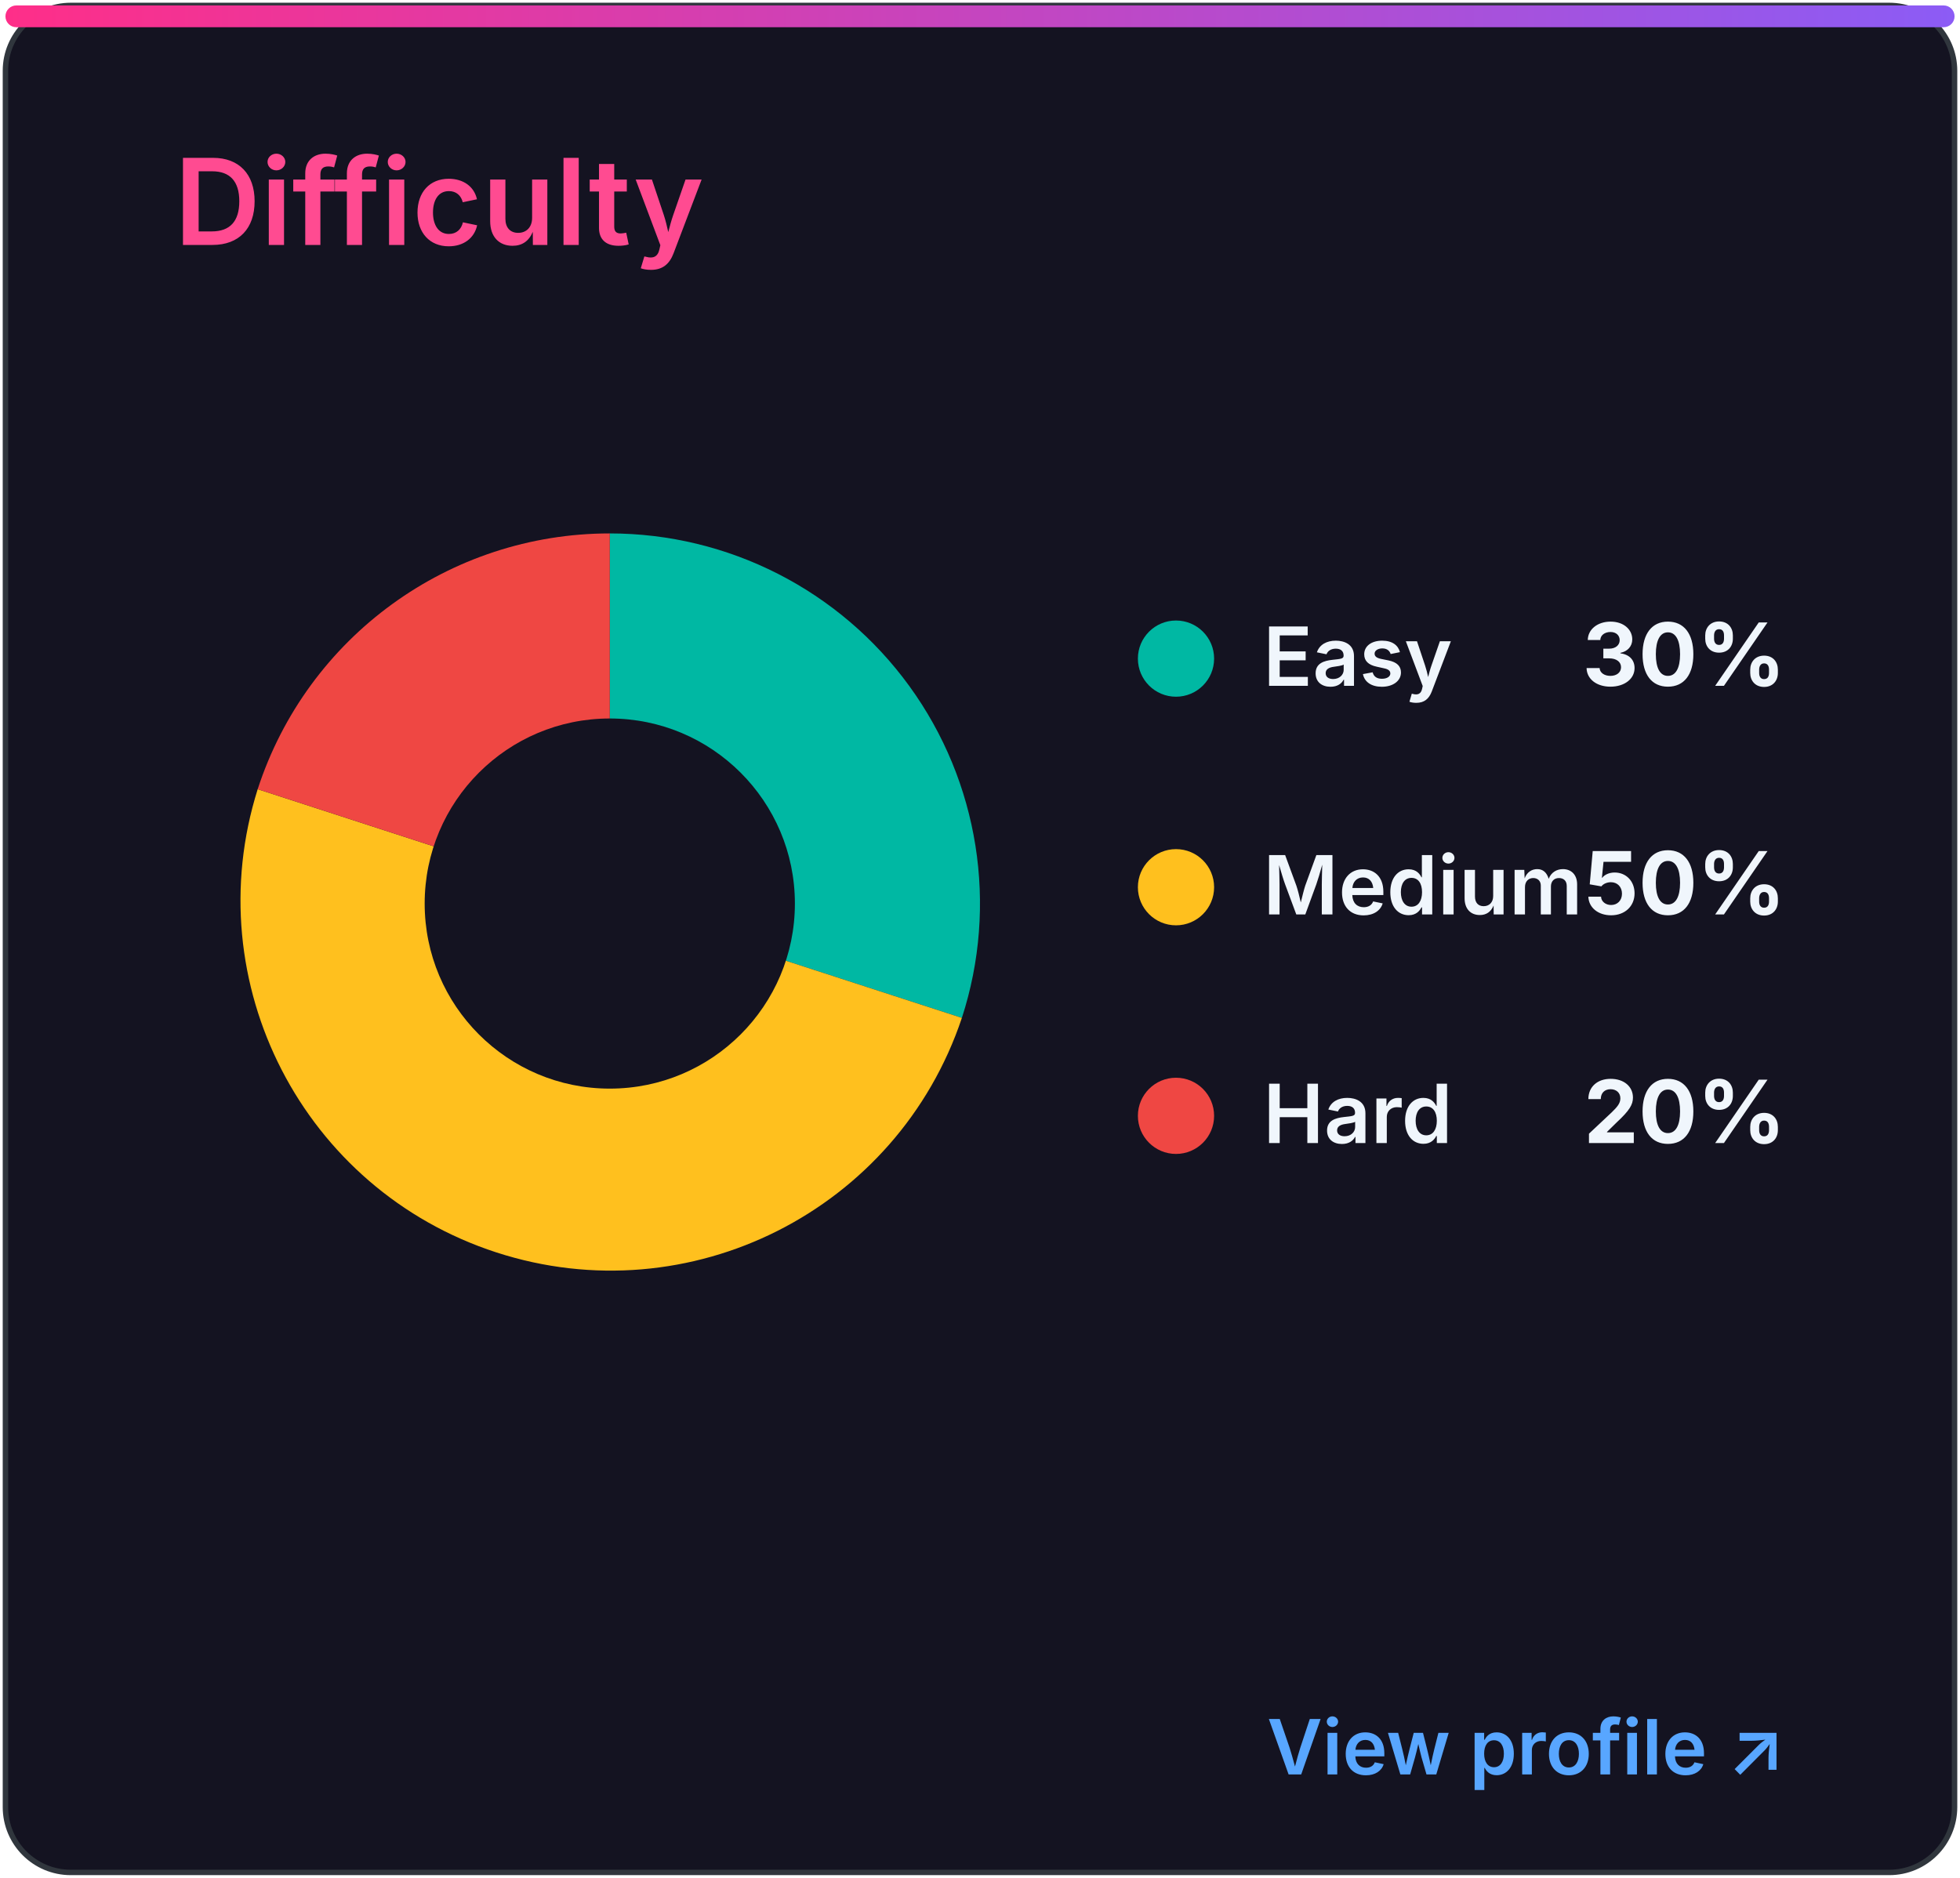
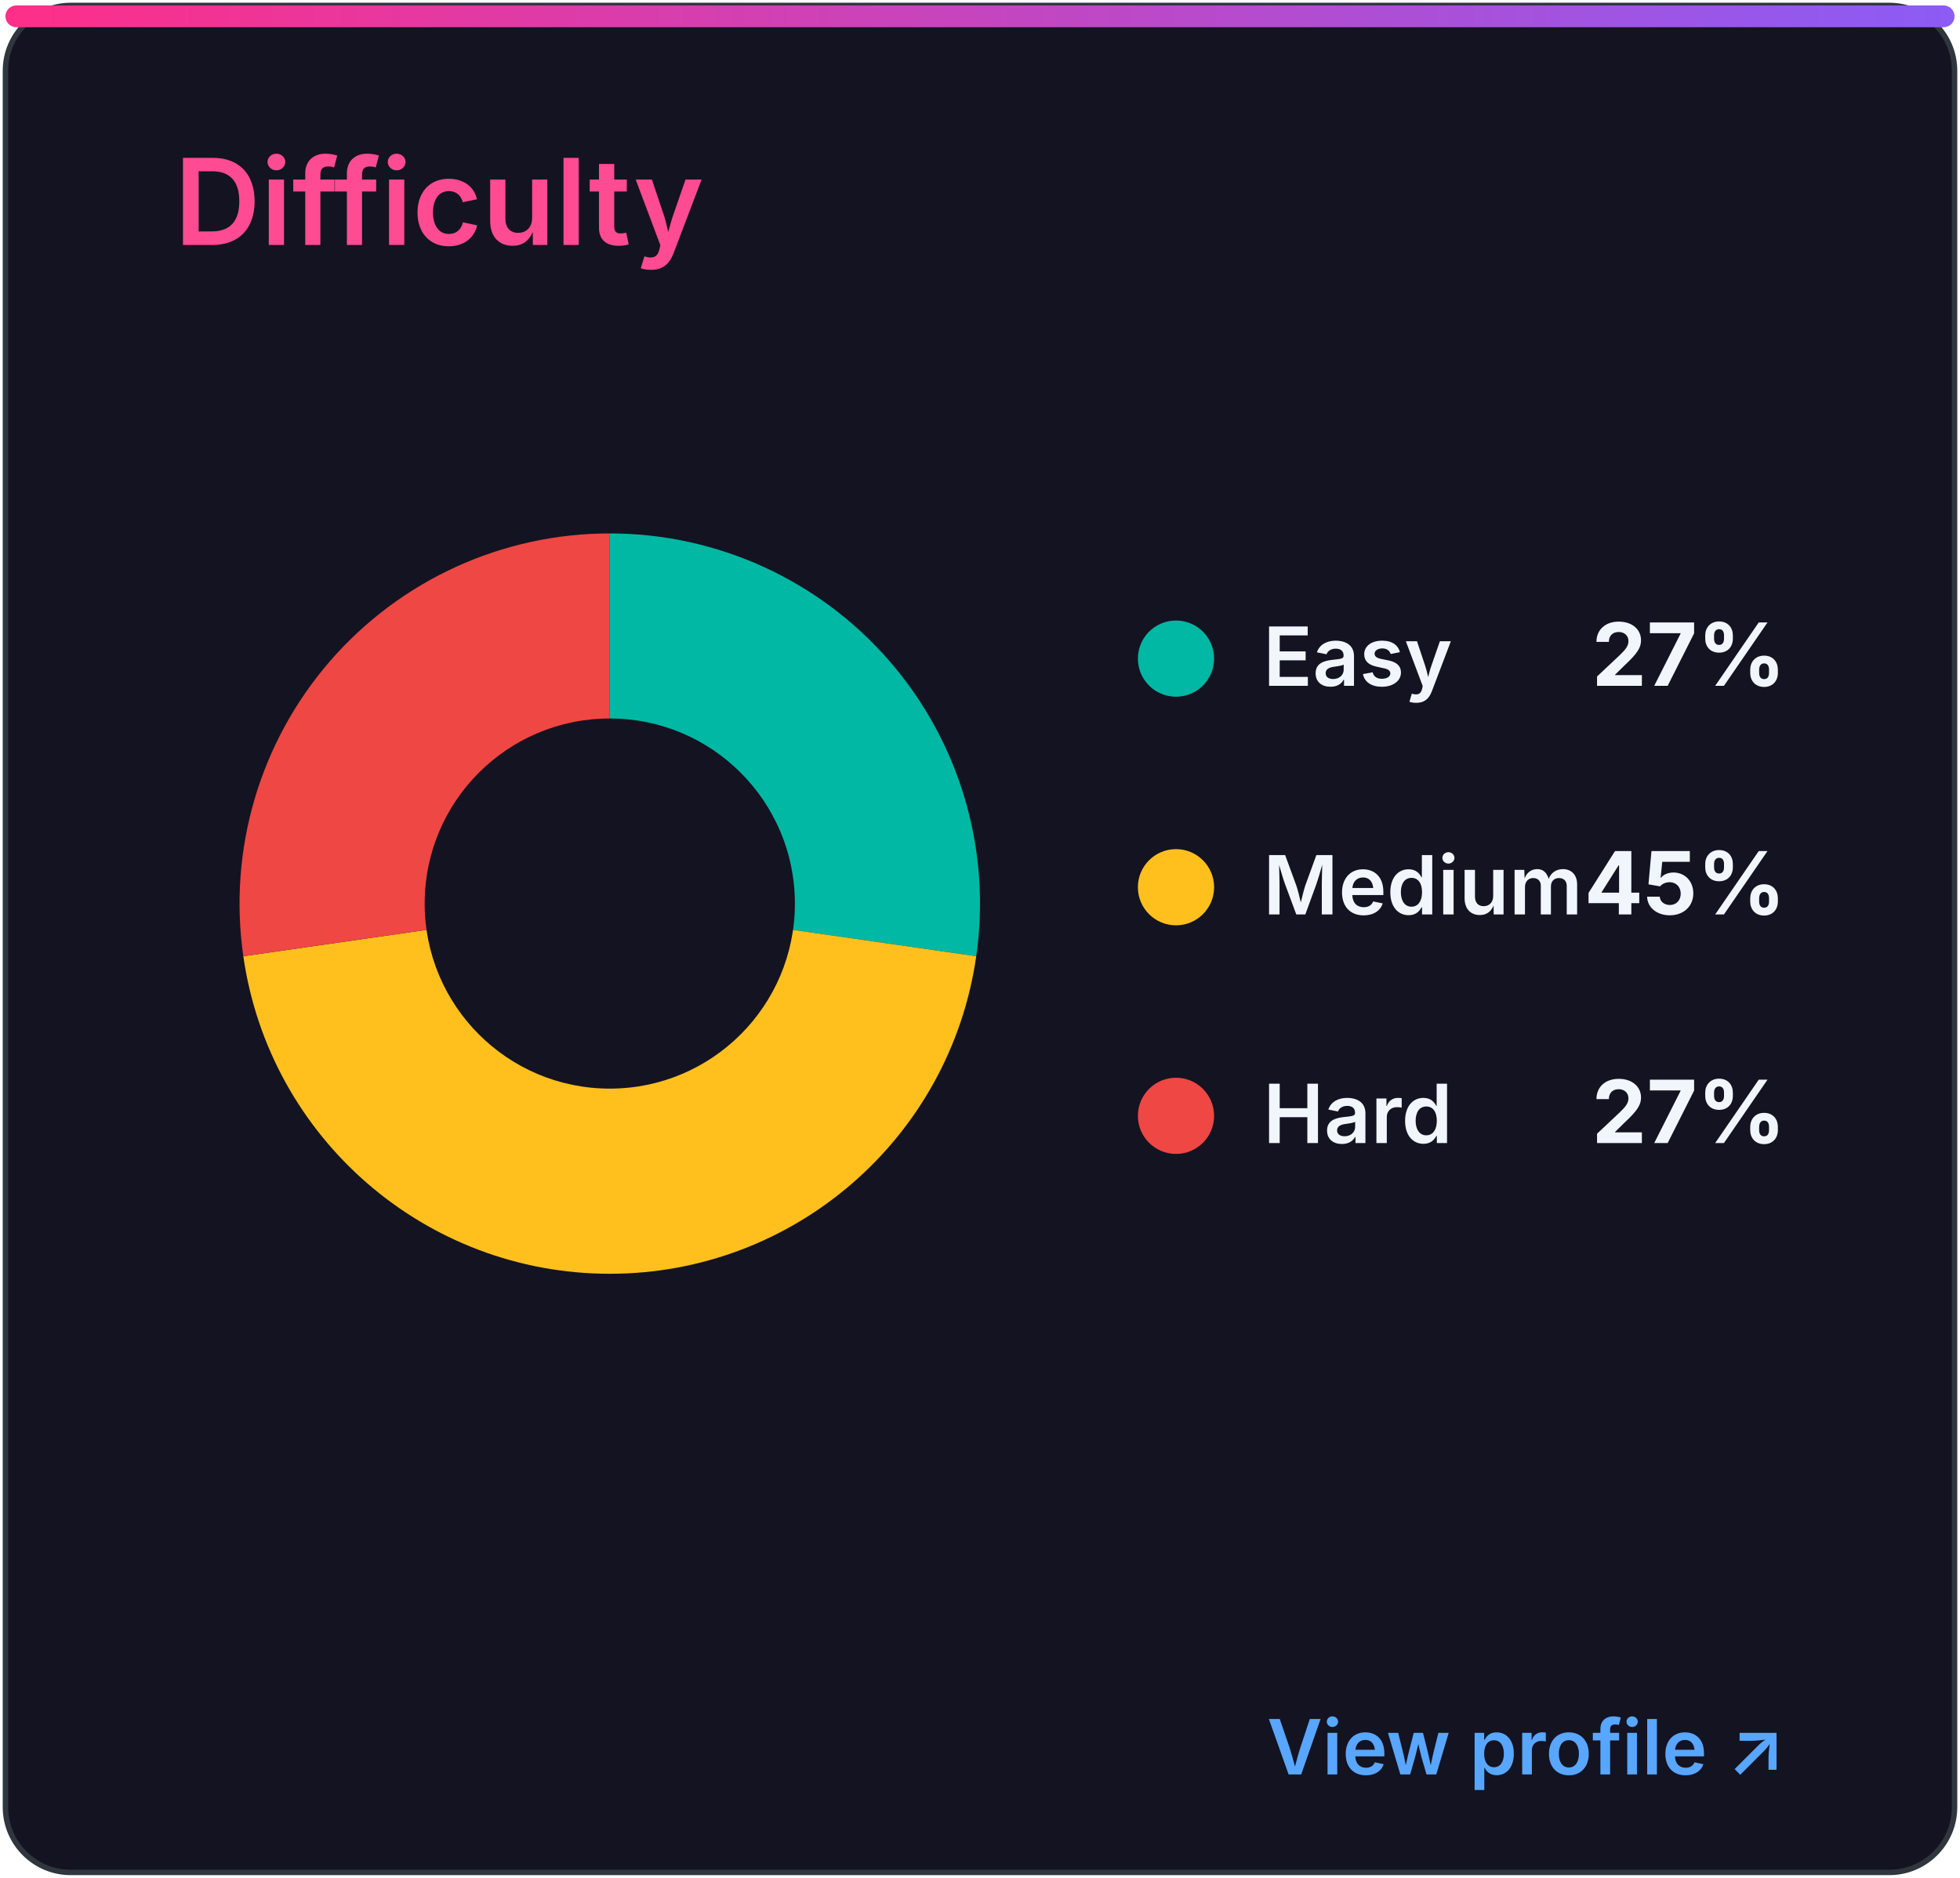
<svg xmlns="http://www.w3.org/2000/svg" width="360" height="345" viewBox="0 0 360 345" role="img" aria-labelledby="title desc">
  <defs>
    <linearGradient id="accent" x1="0" x2="1">
      <stop stop-color="#ff2e88" />
      <stop offset="1" stop-color="#8b5cf6" />
    </linearGradient>
    <clipPath id="bar">
      <rect x="32" y="82" width="296" height="8" rx="4" />
    </clipPath>
    <style>
.heading{font:600 22px -apple-system,BlinkMacSystemFont,'Segoe UI',sans-serif;fill:#ff4b91}
.eyebrow{font:600 10px -apple-system,BlinkMacSystemFont,'Segoe UI',sans-serif;letter-spacing:1.2px;fill:#8b949e}
.total{font:700 52px -apple-system,BlinkMacSystemFont,'Segoe UI',sans-serif;fill:#f0f6fc}
.metric{font:600 15px -apple-system,BlinkMacSystemFont,'Segoe UI',sans-serif;fill:#f0f6fc}
.count{font:700 16px -apple-system,BlinkMacSystemFont,'Segoe UI',sans-serif;fill:#f0f6fc}
.muted{font:500 13px -apple-system,BlinkMacSystemFont,'Segoe UI',sans-serif;fill:#8b949e}
.language{font:700 31px -apple-system,BlinkMacSystemFont,'Segoe UI',sans-serif;fill:#f0f6fc}
.link{font:600 14px -apple-system,BlinkMacSystemFont,'Segoe UI',sans-serif;fill:#58a6ff}
</style>
  </defs>
  <rect x="1" y="1" width="358" height="343" rx="12" fill="#141321" stroke="#30363d" />
  <rect x="1" y="1" width="358" height="4" rx="2" fill="url(#accent)" />
  <text x="32" y="45" class="heading">Difficulty</text>
-   <path d="M 112 166 L 112.00 98.00 A 68 68 0 0 1 176.67 187.01 Z" fill="#00b8a3" />
-   <path d="M 112 166 L 176.67 187.01 A 68 68 0 0 1 47.33 144.99 Z" fill="#ffc01e" />
-   <path d="M 112 166 L 47.33 144.99 A 68 68 0 0 1 112.00 98.00 Z" fill="#ef4743" />
+   <path d="M 112 166 L 112.00 98.00 A 68 68 0 0 1 179.31 175.68 Z" fill="#00b8a3" />
+   <path d="M 112 166 L 179.31 175.68 A 68 68 0 0 1 44.69 175.68 Z" fill="#ffc01e" />
+   <path d="M 112 166 L 44.69 175.68 A 68 68 0 0 1 112.00 98.00 Z" fill="#ef4743" />
  <circle cx="112" cy="166" r="34" fill="#141321" />
  <circle cx="216" cy="121" r="7" fill="#00b8a3" />
  <text x="232" y="126" class="metric">Easy</text>
-   <text x="328" y="126" class="count" text-anchor="end">30%</text>
+   <text x="328" y="126" class="count" text-anchor="end">27%</text>
  <circle cx="216" cy="163" r="7" fill="#ffc01e" />
  <text x="232" y="168" class="metric">Medium</text>
-   <text x="328" y="168" class="count" text-anchor="end">50%</text>
+   <text x="328" y="168" class="count" text-anchor="end">45%</text>
  <circle cx="216" cy="205" r="7" fill="#ef4743" />
  <text x="232" y="210" class="metric">Hard</text>
-   <text x="328" y="210" class="count" text-anchor="end">20%</text>
+   <text x="328" y="210" class="count" text-anchor="end">27%</text>
  <text x="328" y="326" class="link" text-anchor="end">View profile ↗</text>
</svg>
